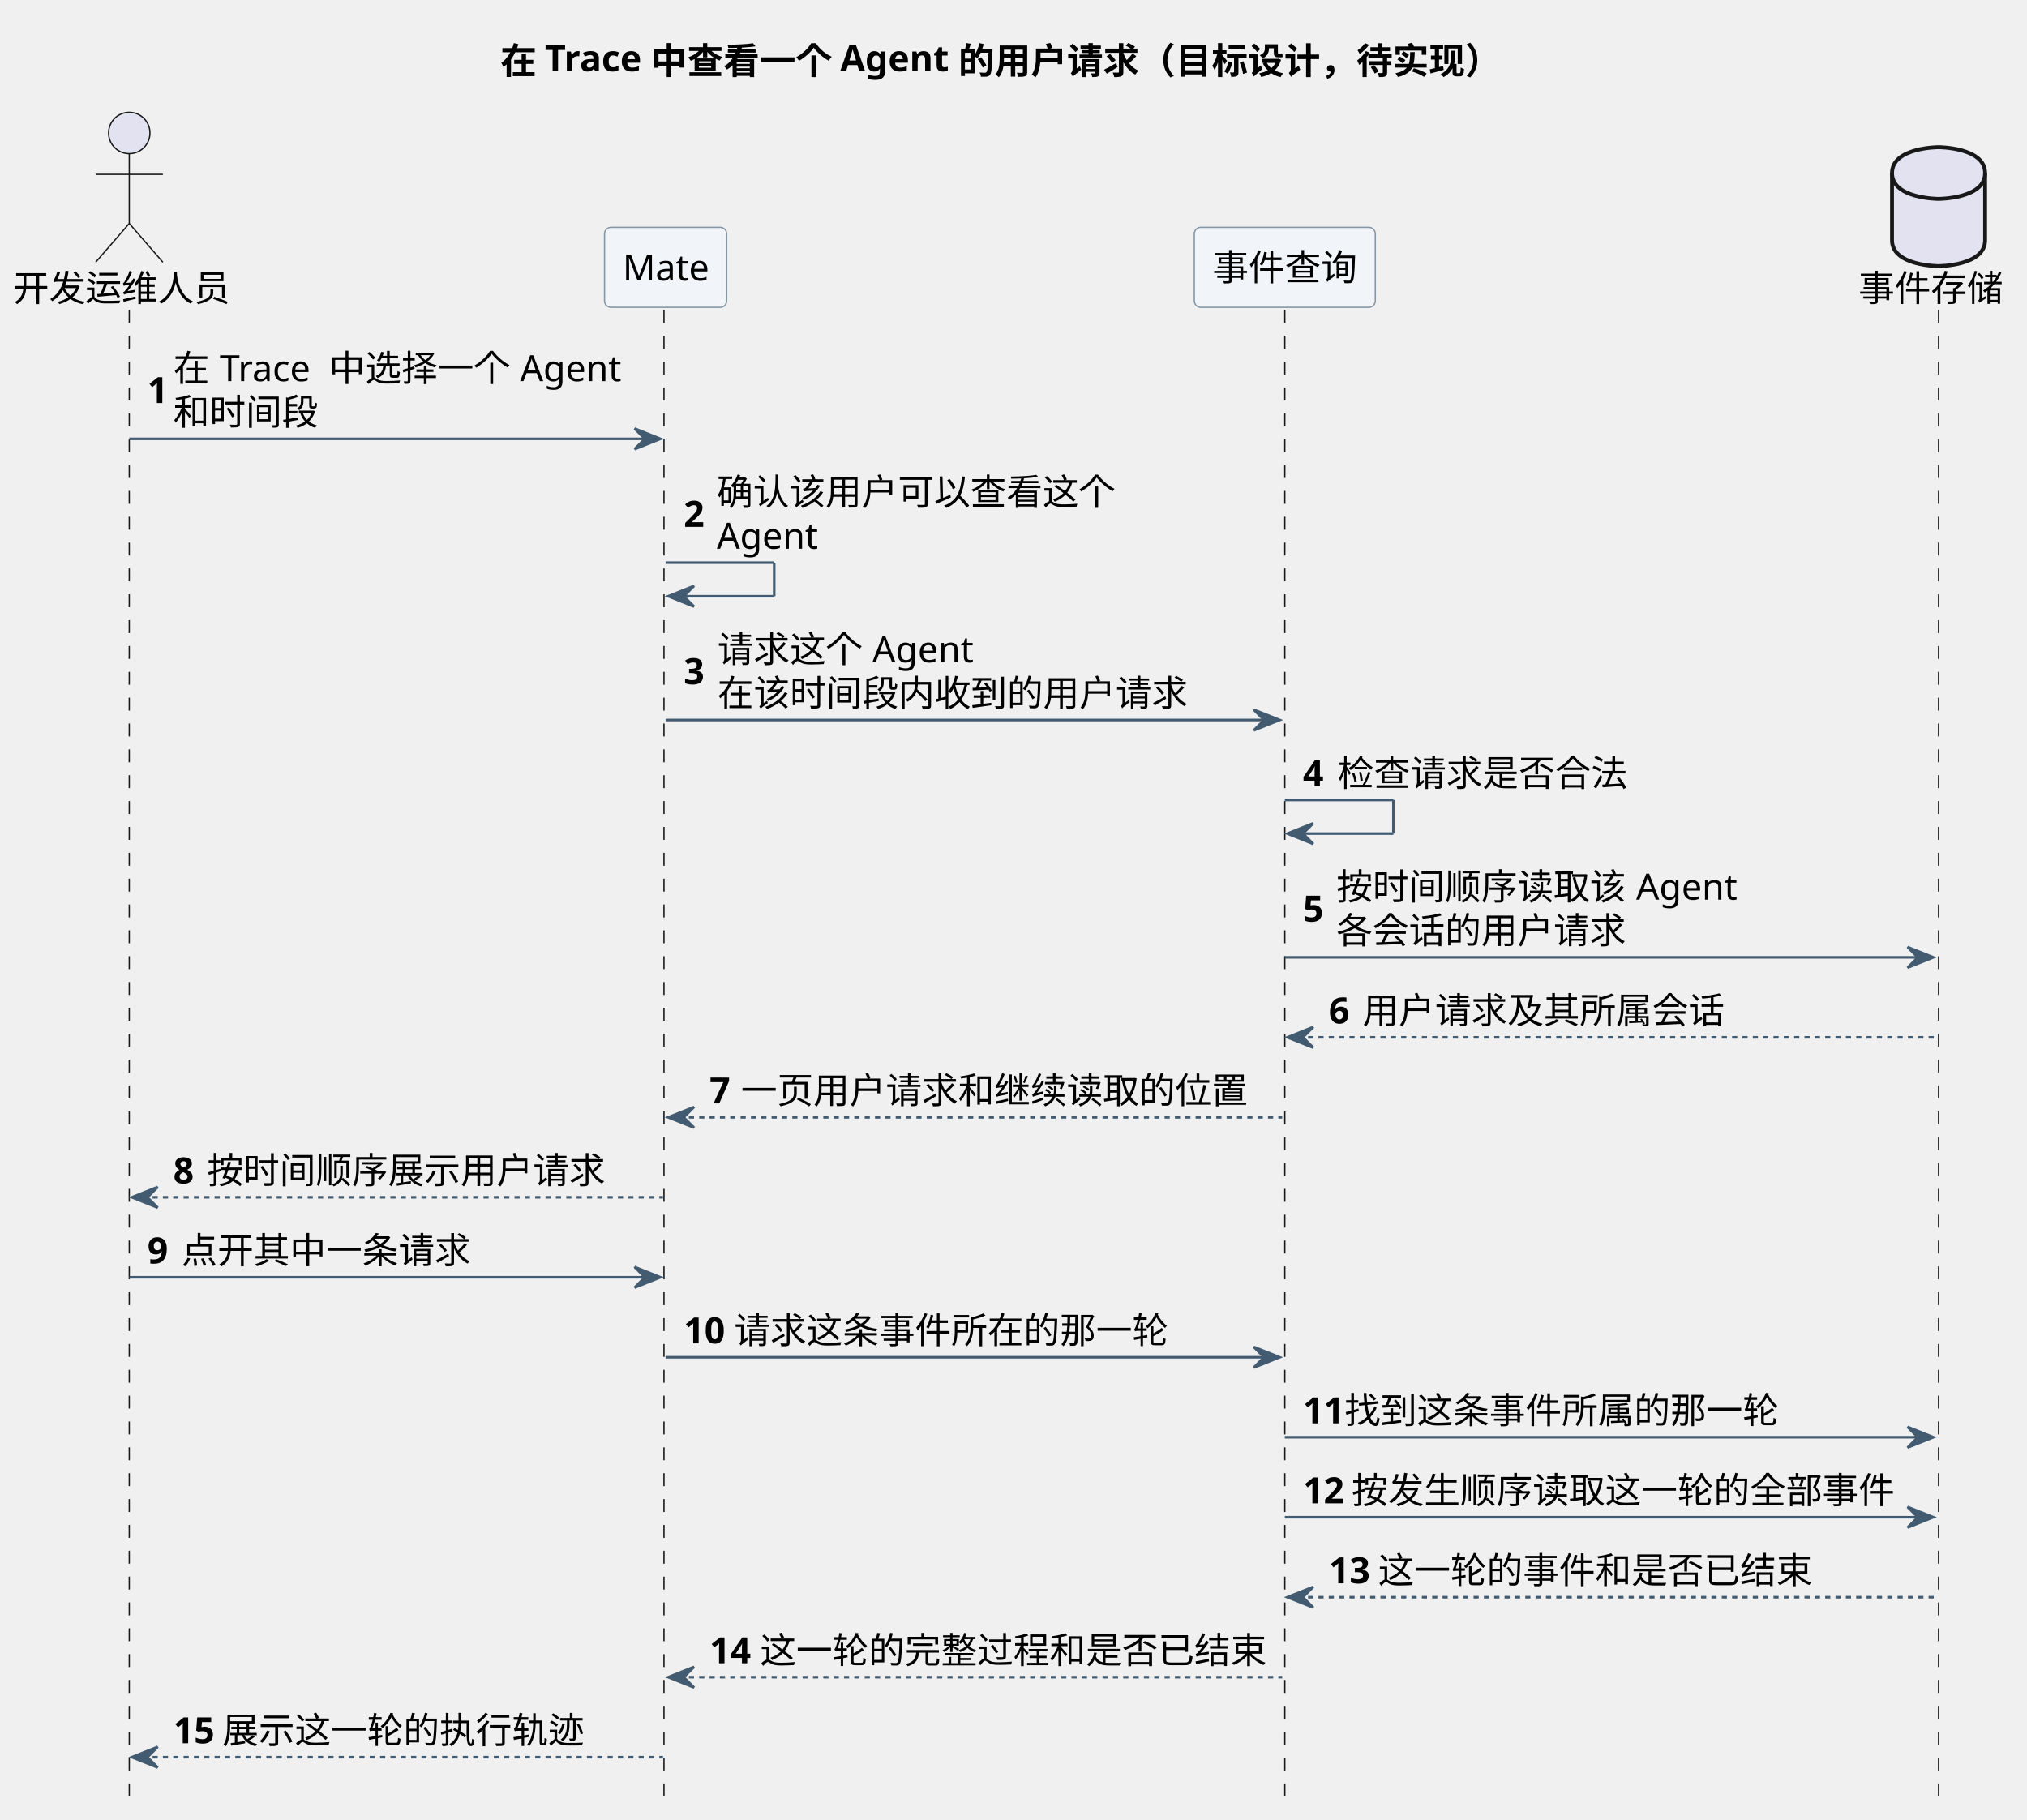
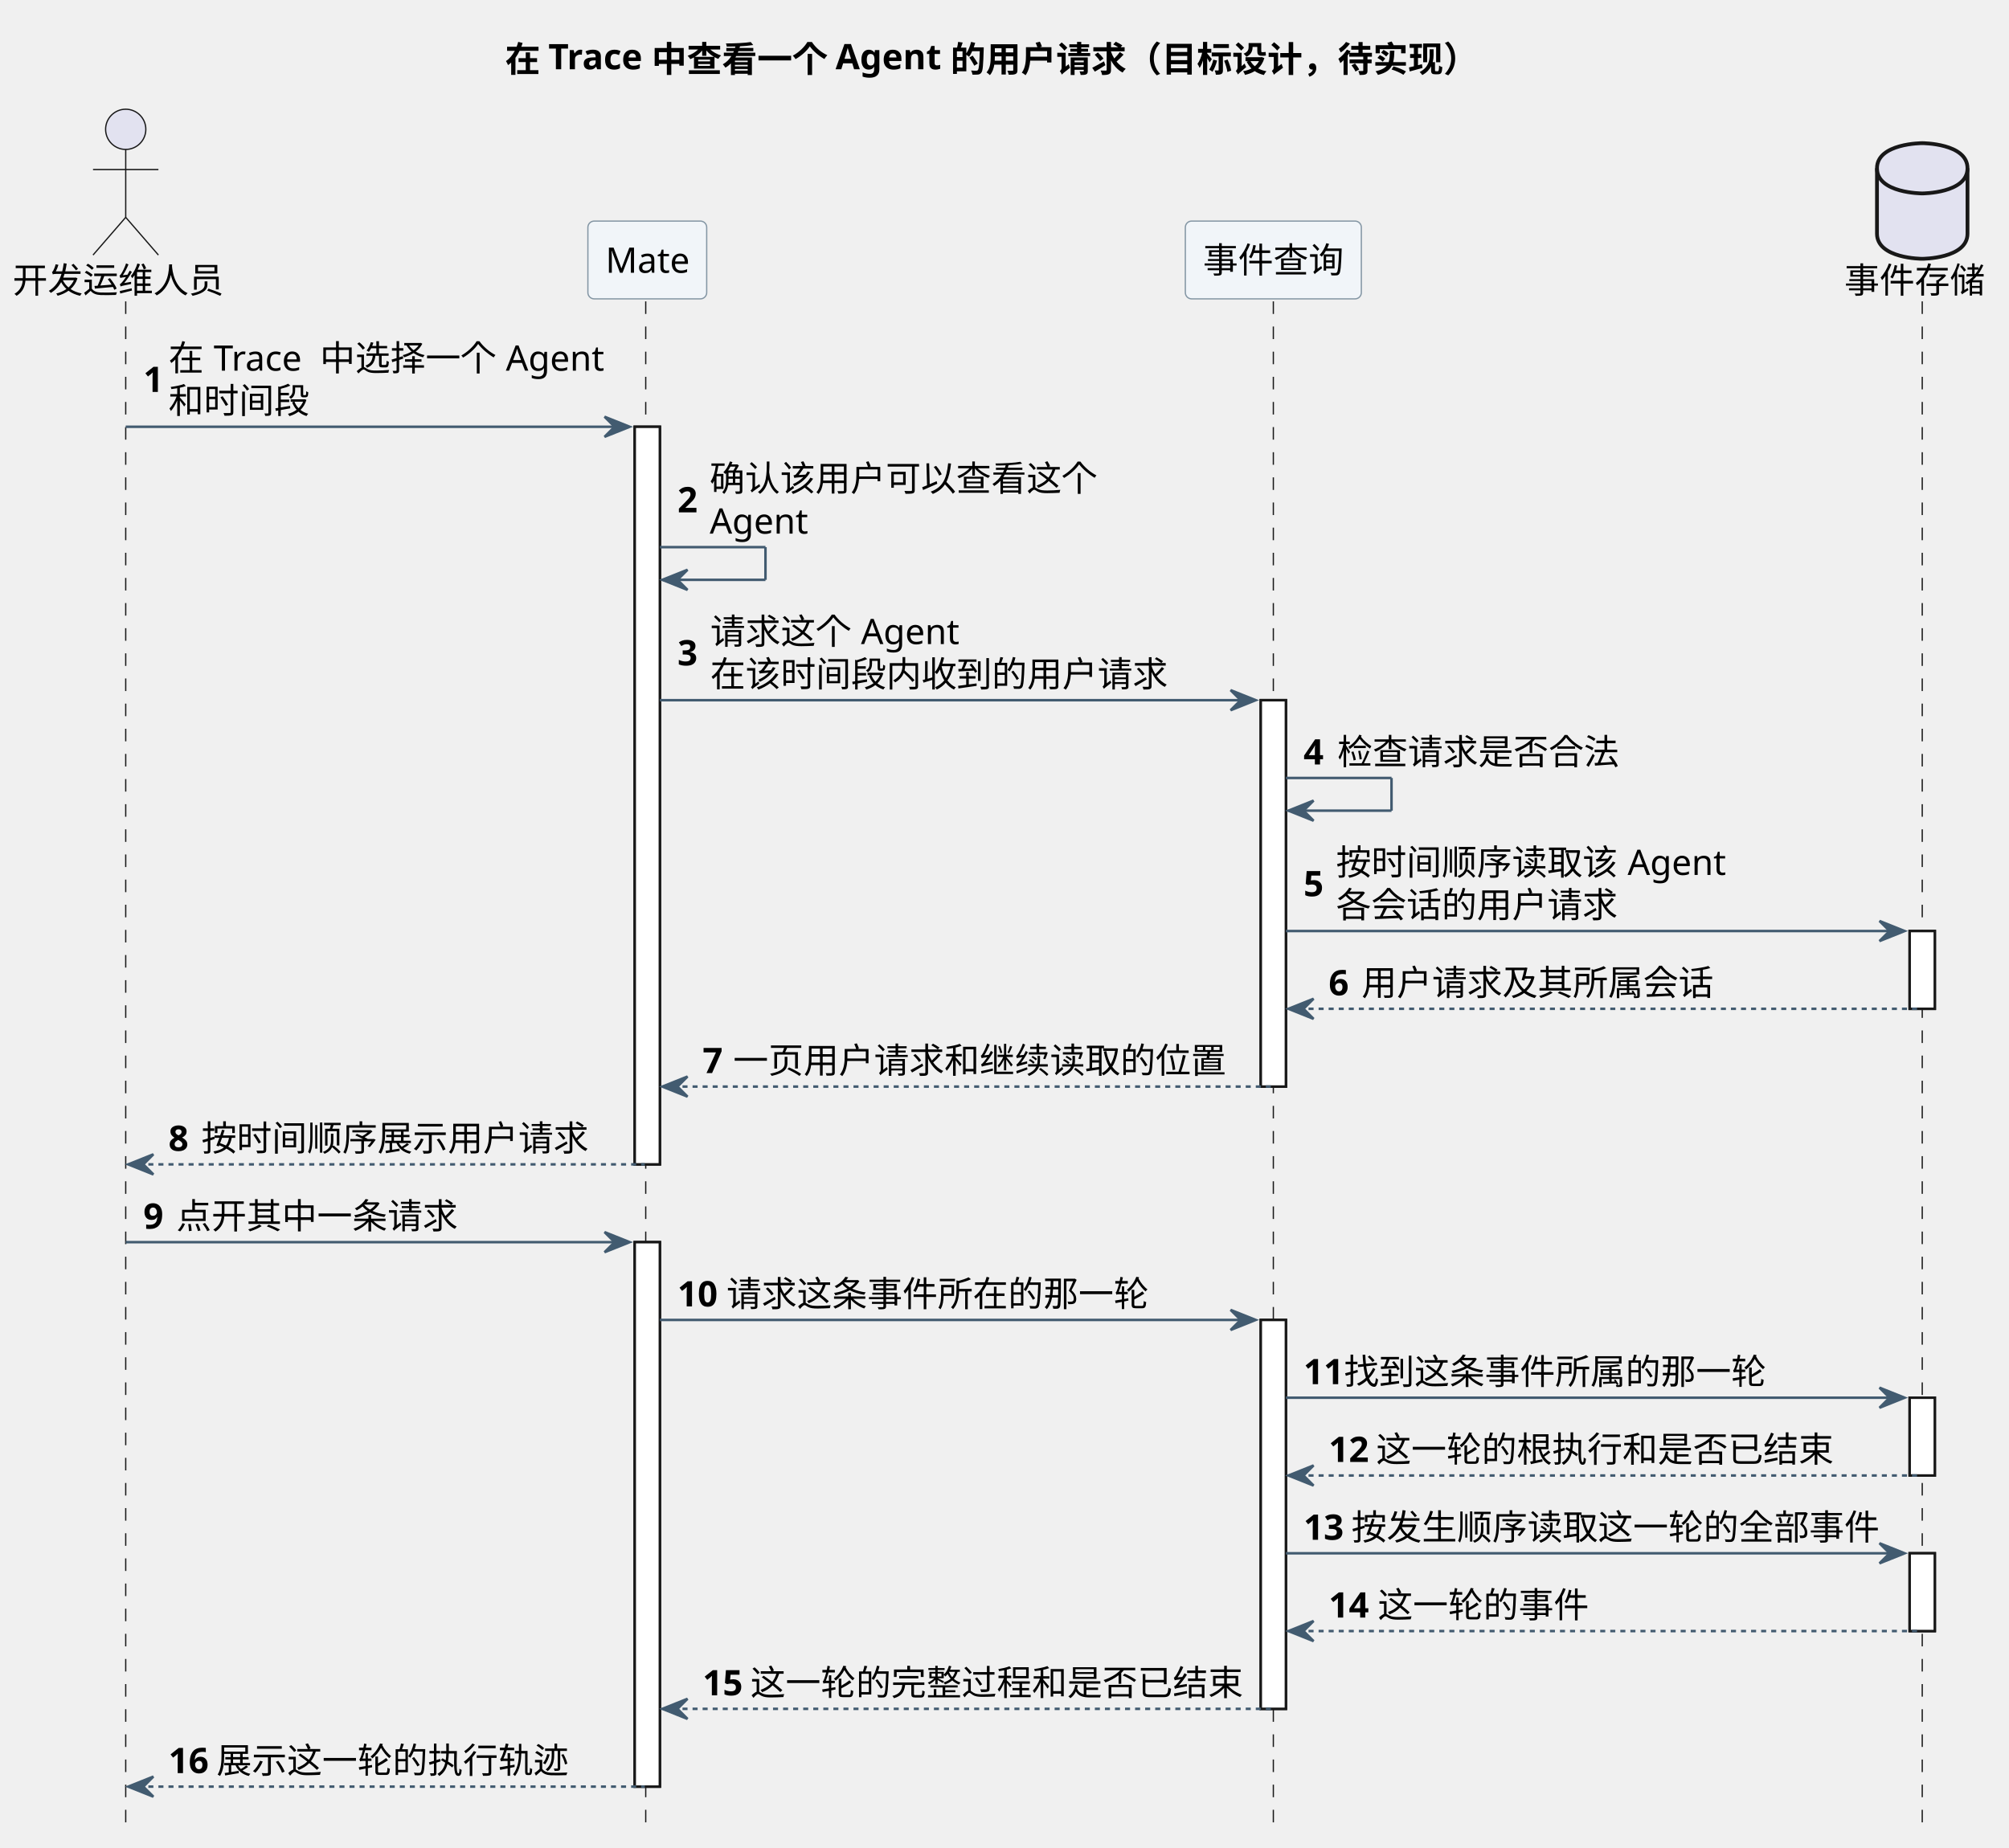
- <svg xmlns="http://www.w3.org/2000/svg" contentStyleType="text/css" height="704px" preserveAspectRatio="none" style="width:784px;height:704px;background:#FFFFFF;" version="1.1" viewBox="0 0 784 704" width="784px" zoomAndPan="magnify">
+ <svg xmlns="http://www.w3.org/2000/svg" contentStyleType="text/css" height="735px" preserveAspectRatio="none" style="width:799px;height:735px;background:#FFFFFF;" version="1.1" viewBox="0 0 799 735" width="799px" zoomAndPan="magnify">
  <defs />
  <g>
-     <text fill="#000000" font-family="sans-serif" font-size="14" font-weight="bold" lengthAdjust="spacing" textLength="397.681" x="193.557" y="28.562">在 Trace 中查看一个 Agent 的用户请求（目标设计，待实现）</text>
-     <line style="stroke:#181818;stroke-width:0.5;stroke-dasharray:5.0,5.0;" x1="50" x2="50" y1="119.879" y2="697.729" />
-     <line style="stroke:#181818;stroke-width:0.5;stroke-dasharray:5.0,5.0;" x1="256.812" x2="256.812" y1="119.879" y2="697.729" />
-     <line style="stroke:#181818;stroke-width:0.5;stroke-dasharray:5.0,5.0;" x1="496.94" x2="496.94" y1="119.879" y2="697.729" />
-     <line style="stroke:#181818;stroke-width:0.5;stroke-dasharray:5.0,5.0;" x1="749.795" x2="749.795" y1="119.879" y2="697.729" />
+     <text fill="#000000" font-family="sans-serif" font-size="14" font-weight="bold" lengthAdjust="spacing" textLength="397.681" x="200.907" y="28.562">在 Trace 中查看一个 Agent 的用户请求（目标设计，待实现）</text>
+     <rect fill="#FFFFFF" height="293.394" style="stroke:#181818;stroke-width:1.0;" width="10" x="252.436" y="169.758" />
+     <rect fill="#FFFFFF" height="216.576" style="stroke:#181818;stroke-width:1.0;" width="10" x="252.436" y="494.092" />
+     <rect fill="#FFFFFF" height="153.697" style="stroke:#181818;stroke-width:1.0;" width="10" x="501.421" y="278.516" />
+     <rect fill="#FFFFFF" height="154.697" style="stroke:#181818;stroke-width:1.0;" width="10" x="501.421" y="525.031" />
+     <rect fill="#FFFFFF" height="30.939" style="stroke:#181818;stroke-width:1.0;" width="10" x="759.494" y="370.334" />
+     <rect fill="#FFFFFF" height="30.939" style="stroke:#181818;stroke-width:1.0;" width="10" x="759.494" y="555.971" />
+     <rect fill="#FFFFFF" height="30.939" style="stroke:#181818;stroke-width:1.0;" width="10" x="759.494" y="617.85" />
+     <line style="stroke:#181818;stroke-width:0.5;stroke-dasharray:5.0,5.0;" x1="50" x2="50" y1="119.879" y2="728.668" />
+     <line style="stroke:#181818;stroke-width:0.5;stroke-dasharray:5.0,5.0;" x1="256.812" x2="256.812" y1="119.879" y2="728.668" />
+     <line style="stroke:#181818;stroke-width:0.5;stroke-dasharray:5.0,5.0;" x1="506.421" x2="506.421" y1="119.879" y2="728.668" />
+     <line style="stroke:#181818;stroke-width:0.5;stroke-dasharray:5.0,5.0;" x1="764.494" x2="764.494" y1="119.879" y2="728.668" />
    <text fill="#000000" font-family="sans-serif" font-size="14" lengthAdjust="spacing" textLength="84" x="5" y="116.502">开发运维人员</text>
    <ellipse cx="50" cy="51.44" fill="#E2E2F0" rx="8" ry="8" style="stroke:#181818;stroke-width:0.5;" />
    <path d="M50,59.44 L50,86.439 M37,67.439 L63,67.439 M50,86.439 L37,101.439 M50,86.439 L63,101.439 " fill="none" style="stroke:#181818;stroke-width:0.5;" />
    <rect fill="#F1F5F9" height="30.939" rx="2.5" ry="2.5" style="stroke:#8496A4;stroke-width:0.5;" width="47.25" x="233.811" y="87.939" />
    <text fill="#000000" font-family="sans-serif" font-size="14" lengthAdjust="spacing" textLength="33.25" x="240.811" y="108.502">Mate</text>
-     <rect fill="#F1F5F9" height="30.939" rx="2.5" ry="2.5" style="stroke:#8496A4;stroke-width:0.5;" width="70" x="461.94" y="87.939" />
-     <text fill="#000000" font-family="sans-serif" font-size="14" lengthAdjust="spacing" textLength="56" x="468.94" y="108.502">事件查询</text>
-     <text fill="#000000" font-family="sans-serif" font-size="14" lengthAdjust="spacing" textLength="56" x="718.795" y="116.502">事件存储</text>
-     <path d="M731.795,66.939 C731.795,56.94 749.795,56.94 749.795,56.94 C749.795,56.94 767.795,56.94 767.795,66.939 L767.795,92.939 C767.795,102.939 749.795,102.939 749.795,102.939 C749.795,102.939 731.795,102.939 731.795,92.939 L731.795,66.939 " fill="#E2E2F0" style="stroke:#181818;stroke-width:1.5;" />
-     <path d="M731.795,66.939 C731.795,76.939 749.795,76.939 749.795,76.939 C749.795,76.939 767.795,76.939 767.795,66.939 " fill="none" style="stroke:#181818;stroke-width:1.5;" />
-     <polygon fill="#425B70" points="245.436,165.758,255.436,169.758,245.436,173.758,249.436,169.758" style="stroke:#425B70;stroke-width:1.0;" />
-     <line style="stroke:#425B70;stroke-width:1.0;" x1="50" x2="251.436" y1="169.758" y2="169.758" />
+     <rect fill="#F1F5F9" height="30.939" rx="2.5" ry="2.5" style="stroke:#8496A4;stroke-width:0.5;" width="70" x="471.421" y="87.939" />
+     <text fill="#000000" font-family="sans-serif" font-size="14" lengthAdjust="spacing" textLength="56" x="478.421" y="108.502">事件查询</text>
+     <text fill="#000000" font-family="sans-serif" font-size="14" lengthAdjust="spacing" textLength="56" x="733.494" y="116.502">事件存储</text>
+     <path d="M746.494,66.939 C746.494,56.94 764.494,56.94 764.494,56.94 C764.494,56.94 782.494,56.94 782.494,66.939 L782.494,92.939 C782.494,102.939 764.494,102.939 764.494,102.939 C764.494,102.939 746.494,102.939 746.494,92.939 L746.494,66.939 " fill="#E2E2F0" style="stroke:#181818;stroke-width:1.5;" />
+     <path d="M746.494,66.939 C746.494,76.939 764.494,76.939 764.494,76.939 C764.494,76.939 782.494,76.939 782.494,66.939 " fill="none" style="stroke:#181818;stroke-width:1.5;" />
+     <rect fill="#FFFFFF" height="293.394" style="stroke:#181818;stroke-width:1.0;" width="10" x="252.436" y="169.758" />
+     <rect fill="#FFFFFF" height="216.576" style="stroke:#181818;stroke-width:1.0;" width="10" x="252.436" y="494.092" />
+     <rect fill="#FFFFFF" height="153.697" style="stroke:#181818;stroke-width:1.0;" width="10" x="501.421" y="278.516" />
+     <rect fill="#FFFFFF" height="154.697" style="stroke:#181818;stroke-width:1.0;" width="10" x="501.421" y="525.031" />
+     <rect fill="#FFFFFF" height="30.939" style="stroke:#181818;stroke-width:1.0;" width="10" x="759.494" y="370.334" />
+     <rect fill="#FFFFFF" height="30.939" style="stroke:#181818;stroke-width:1.0;" width="10" x="759.494" y="555.971" />
+     <rect fill="#FFFFFF" height="30.939" style="stroke:#181818;stroke-width:1.0;" width="10" x="759.494" y="617.85" />
+     <polygon fill="#425B70" points="240.436,165.758,250.436,169.758,240.436,173.758,244.436,169.758" style="stroke:#425B70;stroke-width:1.0;" />
+     <line style="stroke:#425B70;stroke-width:1.0;" x1="50" x2="246.436" y1="169.758" y2="169.758" />
    <text fill="#000000" font-family="sans-serif" font-size="14" font-weight="bold" lengthAdjust="spacing" textLength="6.036" x="57" y="155.911">1</text>
    <text fill="#000000" font-family="sans-serif" font-size="14" lengthAdjust="spacing" textLength="14" x="67.036" y="147.441">在</text>
    <text fill="#000000" font-family="sans-serif" font-size="14" lengthAdjust="spacing" textLength="3.938" x="81.036" y="147.441"> </text>
    <text fill="#000000" font-family="sans-serif" font-size="14" lengthAdjust="spacing" textLength="38.329" x="84.974" y="147.441">Trace</text>
    <text fill="#000000" font-family="sans-serif" font-size="14" lengthAdjust="spacing" textLength="3.938" x="123.303" y="147.441"> </text>
    <text fill="#000000" font-family="sans-serif" font-size="14" lengthAdjust="spacing" textLength="70" x="127.24" y="147.441">中选择一个</text>
    <text fill="#000000" font-family="sans-serif" font-size="14" lengthAdjust="spacing" textLength="3.938" x="197.24" y="147.441"> </text>
    <text fill="#000000" font-family="sans-serif" font-size="14" lengthAdjust="spacing" textLength="39.259" x="201.178" y="147.441">Agent</text>
    <text fill="#000000" font-family="sans-serif" font-size="14" lengthAdjust="spacing" textLength="56" x="67.036" y="164.381">和时间段</text>
-     <line style="stroke:#425B70;stroke-width:1.0;" x1="257.437" x2="299.437" y1="217.637" y2="217.637" />
-     <line style="stroke:#425B70;stroke-width:1.0;" x1="299.437" x2="299.437" y1="217.637" y2="230.637" />
-     <line style="stroke:#425B70;stroke-width:1.0;" x1="258.437" x2="299.437" y1="230.637" y2="230.637" />
-     <polygon fill="#425B70" points="268.437,226.637,258.437,230.637,268.437,234.637,264.437,230.637" style="stroke:#425B70;stroke-width:1.0;" />
-     <text fill="#000000" font-family="sans-serif" font-size="14" font-weight="bold" lengthAdjust="spacing" textLength="8.818" x="264.437" y="203.79">2</text>
-     <text fill="#000000" font-family="sans-serif" font-size="14" lengthAdjust="spacing" textLength="154" x="277.255" y="195.32">确认该用户可以查看这个</text>
-     <text fill="#000000" font-family="sans-serif" font-size="14" lengthAdjust="spacing" textLength="39.259" x="277.255" y="212.26">Agent</text>
-     <polygon fill="#425B70" points="484.94,274.516,494.94,278.516,484.94,282.516,488.94,278.516" style="stroke:#425B70;stroke-width:1.0;" />
-     <line style="stroke:#425B70;stroke-width:1.0;" x1="257.437" x2="490.94" y1="278.516" y2="278.516" />
-     <text fill="#000000" font-family="sans-serif" font-size="14" font-weight="bold" lengthAdjust="spacing" textLength="9.037" x="264.437" y="264.669">3</text>
-     <text fill="#000000" font-family="sans-serif" font-size="14" lengthAdjust="spacing" textLength="56" x="277.474" y="256.199">请求这个</text>
-     <text fill="#000000" font-family="sans-serif" font-size="14" lengthAdjust="spacing" textLength="3.938" x="333.474" y="256.199"> </text>
-     <text fill="#000000" font-family="sans-serif" font-size="14" lengthAdjust="spacing" textLength="39.259" x="337.411" y="256.199">Agent</text>
-     <text fill="#000000" font-family="sans-serif" font-size="14" lengthAdjust="spacing" textLength="182" x="277.474" y="273.139">在该时间段内收到的用户请求</text>
-     <line style="stroke:#425B70;stroke-width:1.0;" x1="496.94" x2="538.94" y1="309.455" y2="309.455" />
-     <line style="stroke:#425B70;stroke-width:1.0;" x1="538.94" x2="538.94" y1="309.455" y2="322.455" />
-     <line style="stroke:#425B70;stroke-width:1.0;" x1="497.94" x2="538.94" y1="322.455" y2="322.455" />
-     <polygon fill="#425B70" points="507.94,318.455,497.94,322.455,507.94,326.455,503.94,322.455" style="stroke:#425B70;stroke-width:1.0;" />
-     <text fill="#000000" font-family="sans-serif" font-size="14" font-weight="bold" lengthAdjust="spacing" textLength="9.468" x="503.94" y="304.078">4</text>
-     <text fill="#000000" font-family="sans-serif" font-size="14" lengthAdjust="spacing" textLength="112" x="517.408" y="304.078">检查请求是否合法</text>
-     <polygon fill="#425B70" points="737.795,366.334,747.795,370.334,737.795,374.334,741.795,370.334" style="stroke:#425B70;stroke-width:1.0;" />
-     <line style="stroke:#425B70;stroke-width:1.0;" x1="496.94" x2="743.795" y1="370.334" y2="370.334" />
-     <text fill="#000000" font-family="sans-serif" font-size="14" font-weight="bold" lengthAdjust="spacing" textLength="8.948" x="503.94" y="356.487">5</text>
-     <text fill="#000000" font-family="sans-serif" font-size="14" lengthAdjust="spacing" textLength="112" x="516.889" y="348.018">按时间顺序读取该</text>
-     <text fill="#000000" font-family="sans-serif" font-size="14" lengthAdjust="spacing" textLength="3.938" x="628.889" y="348.018"> </text>
-     <text fill="#000000" font-family="sans-serif" font-size="14" lengthAdjust="spacing" textLength="39.259" x="632.826" y="348.018">Agent</text>
-     <text fill="#000000" font-family="sans-serif" font-size="14" lengthAdjust="spacing" textLength="112" x="516.889" y="364.957">各会话的用户请求</text>
-     <polygon fill="#425B70" points="507.94,397.273,497.94,401.273,507.94,405.273,503.94,401.273" style="stroke:#425B70;stroke-width:1.0;" />
-     <line style="stroke:#425B70;stroke-width:1.0;stroke-dasharray:2.0,2.0;" x1="501.94" x2="748.795" y1="401.273" y2="401.273" />
-     <text fill="#000000" font-family="sans-serif" font-size="14" font-weight="bold" lengthAdjust="spacing" textLength="9.092" x="513.94" y="395.897">6</text>
-     <text fill="#000000" font-family="sans-serif" font-size="14" lengthAdjust="spacing" textLength="140" x="527.032" y="395.897">用户请求及其所属会话</text>
-     <polygon fill="#425B70" points="268.437,428.213,258.437,432.213,268.437,436.213,264.437,432.213" style="stroke:#425B70;stroke-width:1.0;" />
-     <line style="stroke:#425B70;stroke-width:1.0;stroke-dasharray:2.0,2.0;" x1="262.437" x2="495.94" y1="432.213" y2="432.213" />
-     <text fill="#000000" font-family="sans-serif" font-size="14" font-weight="bold" lengthAdjust="spacing" textLength="8.142" x="274.437" y="426.836">7</text>
-     <text fill="#000000" font-family="sans-serif" font-size="14" lengthAdjust="spacing" textLength="196" x="286.578" y="426.836">一页用户请求和继续读取的位置</text>
+     <line style="stroke:#425B70;stroke-width:1.0;" x1="262.437" x2="304.437" y1="217.637" y2="217.637" />
+     <line style="stroke:#425B70;stroke-width:1.0;" x1="304.437" x2="304.437" y1="217.637" y2="230.637" />
+     <line style="stroke:#425B70;stroke-width:1.0;" x1="263.437" x2="304.437" y1="230.637" y2="230.637" />
+     <polygon fill="#425B70" points="273.437,226.637,263.437,230.637,273.437,234.637,269.437,230.637" style="stroke:#425B70;stroke-width:1.0;" />
+     <text fill="#000000" font-family="sans-serif" font-size="14" font-weight="bold" lengthAdjust="spacing" textLength="8.818" x="269.437" y="203.79">2</text>
+     <text fill="#000000" font-family="sans-serif" font-size="14" lengthAdjust="spacing" textLength="154" x="282.255" y="195.32">确认该用户可以查看这个</text>
+     <text fill="#000000" font-family="sans-serif" font-size="14" lengthAdjust="spacing" textLength="39.259" x="282.255" y="212.26">Agent</text>
+     <polygon fill="#425B70" points="489.421,274.516,499.421,278.516,489.421,282.516,493.421,278.516" style="stroke:#425B70;stroke-width:1.0;" />
+     <line style="stroke:#425B70;stroke-width:1.0;" x1="262.437" x2="495.421" y1="278.516" y2="278.516" />
+     <text fill="#000000" font-family="sans-serif" font-size="14" font-weight="bold" lengthAdjust="spacing" textLength="9.037" x="269.437" y="264.669">3</text>
+     <text fill="#000000" font-family="sans-serif" font-size="14" lengthAdjust="spacing" textLength="56" x="282.474" y="256.199">请求这个</text>
+     <text fill="#000000" font-family="sans-serif" font-size="14" lengthAdjust="spacing" textLength="3.938" x="338.474" y="256.199"> </text>
+     <text fill="#000000" font-family="sans-serif" font-size="14" lengthAdjust="spacing" textLength="39.259" x="342.411" y="256.199">Agent</text>
+     <text fill="#000000" font-family="sans-serif" font-size="14" lengthAdjust="spacing" textLength="182" x="282.474" y="273.139">在该时间段内收到的用户请求</text>
+     <line style="stroke:#425B70;stroke-width:1.0;" x1="511.421" x2="553.421" y1="309.455" y2="309.455" />
+     <line style="stroke:#425B70;stroke-width:1.0;" x1="553.421" x2="553.421" y1="309.455" y2="322.455" />
+     <line style="stroke:#425B70;stroke-width:1.0;" x1="512.421" x2="553.421" y1="322.455" y2="322.455" />
+     <polygon fill="#425B70" points="522.421,318.455,512.421,322.455,522.421,326.455,518.421,322.455" style="stroke:#425B70;stroke-width:1.0;" />
+     <text fill="#000000" font-family="sans-serif" font-size="14" font-weight="bold" lengthAdjust="spacing" textLength="9.468" x="518.421" y="304.078">4</text>
+     <text fill="#000000" font-family="sans-serif" font-size="14" lengthAdjust="spacing" textLength="112" x="531.889" y="304.078">检查请求是否合法</text>
+     <polygon fill="#425B70" points="747.494,366.334,757.494,370.334,747.494,374.334,751.494,370.334" style="stroke:#425B70;stroke-width:1.0;" />
+     <line style="stroke:#425B70;stroke-width:1.0;" x1="511.421" x2="753.494" y1="370.334" y2="370.334" />
+     <text fill="#000000" font-family="sans-serif" font-size="14" font-weight="bold" lengthAdjust="spacing" textLength="8.948" x="518.421" y="356.487">5</text>
+     <text fill="#000000" font-family="sans-serif" font-size="14" lengthAdjust="spacing" textLength="112" x="531.369" y="348.018">按时间顺序读取该</text>
+     <text fill="#000000" font-family="sans-serif" font-size="14" lengthAdjust="spacing" textLength="3.938" x="643.369" y="348.018"> </text>
+     <text fill="#000000" font-family="sans-serif" font-size="14" lengthAdjust="spacing" textLength="39.259" x="647.307" y="348.018">Agent</text>
+     <text fill="#000000" font-family="sans-serif" font-size="14" lengthAdjust="spacing" textLength="112" x="531.369" y="364.957">各会话的用户请求</text>
+     <polygon fill="#425B70" points="522.421,397.273,512.421,401.273,522.421,405.273,518.421,401.273" style="stroke:#425B70;stroke-width:1.0;" />
+     <line style="stroke:#425B70;stroke-width:1.0;stroke-dasharray:2.0,2.0;" x1="516.421" x2="763.494" y1="401.273" y2="401.273" />
+     <text fill="#000000" font-family="sans-serif" font-size="14" font-weight="bold" lengthAdjust="spacing" textLength="9.092" x="528.421" y="395.897">6</text>
+     <text fill="#000000" font-family="sans-serif" font-size="14" lengthAdjust="spacing" textLength="140" x="541.513" y="395.897">用户请求及其所属会话</text>
+     <polygon fill="#425B70" points="273.437,428.213,263.437,432.213,273.437,436.213,269.437,432.213" style="stroke:#425B70;stroke-width:1.0;" />
+     <line style="stroke:#425B70;stroke-width:1.0;stroke-dasharray:2.0,2.0;" x1="267.437" x2="505.421" y1="432.213" y2="432.213" />
+     <text fill="#000000" font-family="sans-serif" font-size="14" font-weight="bold" lengthAdjust="spacing" textLength="8.142" x="279.437" y="426.836">7</text>
+     <text fill="#000000" font-family="sans-serif" font-size="14" lengthAdjust="spacing" textLength="196" x="291.578" y="426.836">一页用户请求和继续读取的位置</text>
    <polygon fill="#425B70" points="61,459.152,51,463.152,61,467.152,57,463.152" style="stroke:#425B70;stroke-width:1.0;" />
    <line style="stroke:#425B70;stroke-width:1.0;stroke-dasharray:2.0,2.0;" x1="55" x2="256.437" y1="463.152" y2="463.152" />
    <text fill="#000000" font-family="sans-serif" font-size="14" font-weight="bold" lengthAdjust="spacing" textLength="9.112" x="67" y="457.775">8</text>
    <text fill="#000000" font-family="sans-serif" font-size="14" lengthAdjust="spacing" textLength="154" x="80.112" y="457.775">按时间顺序展示用户请求</text>
-     <polygon fill="#425B70" points="245.436,490.092,255.436,494.092,245.436,498.092,249.436,494.092" style="stroke:#425B70;stroke-width:1.0;" />
-     <line style="stroke:#425B70;stroke-width:1.0;" x1="50" x2="251.436" y1="494.092" y2="494.092" />
+     <polygon fill="#425B70" points="240.436,490.092,250.436,494.092,240.436,498.092,244.436,494.092" style="stroke:#425B70;stroke-width:1.0;" />
+     <line style="stroke:#425B70;stroke-width:1.0;" x1="50" x2="246.436" y1="494.092" y2="494.092" />
    <text fill="#000000" font-family="sans-serif" font-size="14" font-weight="bold" lengthAdjust="spacing" textLength="9.092" x="57" y="488.715">9</text>
    <text fill="#000000" font-family="sans-serif" font-size="14" lengthAdjust="spacing" textLength="112" x="70.092" y="488.715">点开其中一条请求</text>
-     <polygon fill="#425B70" points="484.94,521.031,494.94,525.031,484.94,529.031,488.94,525.031" style="stroke:#425B70;stroke-width:1.0;" />
-     <line style="stroke:#425B70;stroke-width:1.0;" x1="257.437" x2="490.94" y1="525.031" y2="525.031" />
-     <text fill="#000000" font-family="sans-serif" font-size="14" font-weight="bold" lengthAdjust="spacing" textLength="15.477" x="264.437" y="519.654">10</text>
-     <text fill="#000000" font-family="sans-serif" font-size="14" lengthAdjust="spacing" textLength="168" x="283.913" y="519.654">请求这条事件所在的那一轮</text>
-     <polygon fill="#425B70" points="737.795,551.971,747.795,555.971,737.795,559.971,741.795,555.971" style="stroke:#425B70;stroke-width:1.0;" />
-     <line style="stroke:#425B70;stroke-width:1.0;" x1="496.94" x2="743.795" y1="555.971" y2="555.971" />
-     <text fill="#000000" font-family="sans-serif" font-size="14" font-weight="bold" lengthAdjust="spacing" textLength="12.072" x="503.94" y="550.594">11</text>
-     <text fill="#000000" font-family="sans-serif" font-size="14" lengthAdjust="spacing" textLength="168" x="520.013" y="550.594">找到这条事件所属的那一轮</text>
-     <polygon fill="#425B70" points="737.795,582.91,747.795,586.91,737.795,590.91,741.795,586.91" style="stroke:#425B70;stroke-width:1.0;" />
-     <line style="stroke:#425B70;stroke-width:1.0;" x1="496.94" x2="743.795" y1="586.91" y2="586.91" />
-     <text fill="#000000" font-family="sans-serif" font-size="14" font-weight="bold" lengthAdjust="spacing" textLength="14.854" x="503.94" y="581.533">12</text>
-     <text fill="#000000" font-family="sans-serif" font-size="14" lengthAdjust="spacing" textLength="210" x="522.795" y="581.533">按发生顺序读取这一轮的全部事件</text>
-     <polygon fill="#425B70" points="507.94,613.85,497.94,617.85,507.94,621.85,503.94,617.85" style="stroke:#425B70;stroke-width:1.0;" />
-     <line style="stroke:#425B70;stroke-width:1.0;stroke-dasharray:2.0,2.0;" x1="501.94" x2="748.795" y1="617.85" y2="617.85" />
-     <text fill="#000000" font-family="sans-serif" font-size="14" font-weight="bold" lengthAdjust="spacing" textLength="15.073" x="513.94" y="612.473">13</text>
-     <text fill="#000000" font-family="sans-serif" font-size="14" lengthAdjust="spacing" textLength="168" x="533.014" y="612.473">这一轮的事件和是否已结束</text>
-     <polygon fill="#425B70" points="268.437,644.789,258.437,648.789,268.437,652.789,264.437,648.789" style="stroke:#425B70;stroke-width:1.0;" />
-     <line style="stroke:#425B70;stroke-width:1.0;stroke-dasharray:2.0,2.0;" x1="262.437" x2="495.94" y1="648.789" y2="648.789" />
-     <text fill="#000000" font-family="sans-serif" font-size="14" font-weight="bold" lengthAdjust="spacing" textLength="15.504" x="274.437" y="643.412">14</text>
-     <text fill="#000000" font-family="sans-serif" font-size="14" lengthAdjust="spacing" textLength="196" x="293.94" y="643.412">这一轮的完整过程和是否已结束</text>
-     <polygon fill="#425B70" points="61,675.729,51,679.729,61,683.729,57,679.729" style="stroke:#425B70;stroke-width:1.0;" />
-     <line style="stroke:#425B70;stroke-width:1.0;stroke-dasharray:2.0,2.0;" x1="55" x2="256.437" y1="679.729" y2="679.729" />
-     <text fill="#000000" font-family="sans-serif" font-size="14" font-weight="bold" lengthAdjust="spacing" textLength="14.984" x="67" y="674.352">15</text>
-     <text fill="#000000" font-family="sans-serif" font-size="14" lengthAdjust="spacing" textLength="140" x="85.984" y="674.352">展示这一轮的执行轨迹</text>
+     <polygon fill="#425B70" points="489.421,521.031,499.421,525.031,489.421,529.031,493.421,525.031" style="stroke:#425B70;stroke-width:1.0;" />
+     <line style="stroke:#425B70;stroke-width:1.0;" x1="262.437" x2="495.421" y1="525.031" y2="525.031" />
+     <text fill="#000000" font-family="sans-serif" font-size="14" font-weight="bold" lengthAdjust="spacing" textLength="15.477" x="269.437" y="519.654">10</text>
+     <text fill="#000000" font-family="sans-serif" font-size="14" lengthAdjust="spacing" textLength="168" x="288.913" y="519.654">请求这条事件所在的那一轮</text>
+     <polygon fill="#425B70" points="747.494,551.971,757.494,555.971,747.494,559.971,751.494,555.971" style="stroke:#425B70;stroke-width:1.0;" />
+     <line style="stroke:#425B70;stroke-width:1.0;" x1="511.421" x2="753.494" y1="555.971" y2="555.971" />
+     <text fill="#000000" font-family="sans-serif" font-size="14" font-weight="bold" lengthAdjust="spacing" textLength="12.072" x="518.421" y="550.594">11</text>
+     <text fill="#000000" font-family="sans-serif" font-size="14" lengthAdjust="spacing" textLength="168" x="534.493" y="550.594">找到这条事件所属的那一轮</text>
+     <polygon fill="#425B70" points="522.421,582.91,512.421,586.91,522.421,590.91,518.421,586.91" style="stroke:#425B70;stroke-width:1.0;" />
+     <line style="stroke:#425B70;stroke-width:1.0;stroke-dasharray:2.0,2.0;" x1="516.421" x2="763.494" y1="586.91" y2="586.91" />
+     <text fill="#000000" font-family="sans-serif" font-size="14" font-weight="bold" lengthAdjust="spacing" textLength="14.854" x="528.421" y="581.533">12</text>
+     <text fill="#000000" font-family="sans-serif" font-size="14" lengthAdjust="spacing" textLength="182" x="547.275" y="581.533">这一轮的根执行和是否已结束</text>
+     <polygon fill="#425B70" points="747.494,613.85,757.494,617.85,747.494,621.85,751.494,617.85" style="stroke:#425B70;stroke-width:1.0;" />
+     <line style="stroke:#425B70;stroke-width:1.0;" x1="511.421" x2="753.494" y1="617.85" y2="617.85" />
+     <text fill="#000000" font-family="sans-serif" font-size="14" font-weight="bold" lengthAdjust="spacing" textLength="15.073" x="518.421" y="612.473">13</text>
+     <text fill="#000000" font-family="sans-serif" font-size="14" lengthAdjust="spacing" textLength="210" x="537.494" y="612.473">按发生顺序读取这一轮的全部事件</text>
+     <polygon fill="#425B70" points="522.421,644.789,512.421,648.789,522.421,652.789,518.421,648.789" style="stroke:#425B70;stroke-width:1.0;" />
+     <line style="stroke:#425B70;stroke-width:1.0;stroke-dasharray:2.0,2.0;" x1="516.421" x2="763.494" y1="648.789" y2="648.789" />
+     <text fill="#000000" font-family="sans-serif" font-size="14" font-weight="bold" lengthAdjust="spacing" textLength="15.504" x="528.421" y="643.412">14</text>
+     <text fill="#000000" font-family="sans-serif" font-size="14" lengthAdjust="spacing" textLength="84" x="547.925" y="643.412">这一轮的事件</text>
+     <polygon fill="#425B70" points="273.437,675.729,263.437,679.729,273.437,683.729,269.437,679.729" style="stroke:#425B70;stroke-width:1.0;" />
+     <line style="stroke:#425B70;stroke-width:1.0;stroke-dasharray:2.0,2.0;" x1="267.437" x2="505.421" y1="679.729" y2="679.729" />
+     <text fill="#000000" font-family="sans-serif" font-size="14" font-weight="bold" lengthAdjust="spacing" textLength="14.984" x="279.437" y="674.352">15</text>
+     <text fill="#000000" font-family="sans-serif" font-size="14" lengthAdjust="spacing" textLength="196" x="298.421" y="674.352">这一轮的完整过程和是否已结束</text>
+     <polygon fill="#425B70" points="61,706.668,51,710.668,61,714.668,57,710.668" style="stroke:#425B70;stroke-width:1.0;" />
+     <line style="stroke:#425B70;stroke-width:1.0;stroke-dasharray:2.0,2.0;" x1="55" x2="256.437" y1="710.668" y2="710.668" />
+     <text fill="#000000" font-family="sans-serif" font-size="14" font-weight="bold" lengthAdjust="spacing" textLength="15.128" x="67" y="705.291">16</text>
+     <text fill="#000000" font-family="sans-serif" font-size="14" lengthAdjust="spacing" textLength="140" x="86.128" y="705.291">展示这一轮的执行轨迹</text>
  </g>
</svg>
